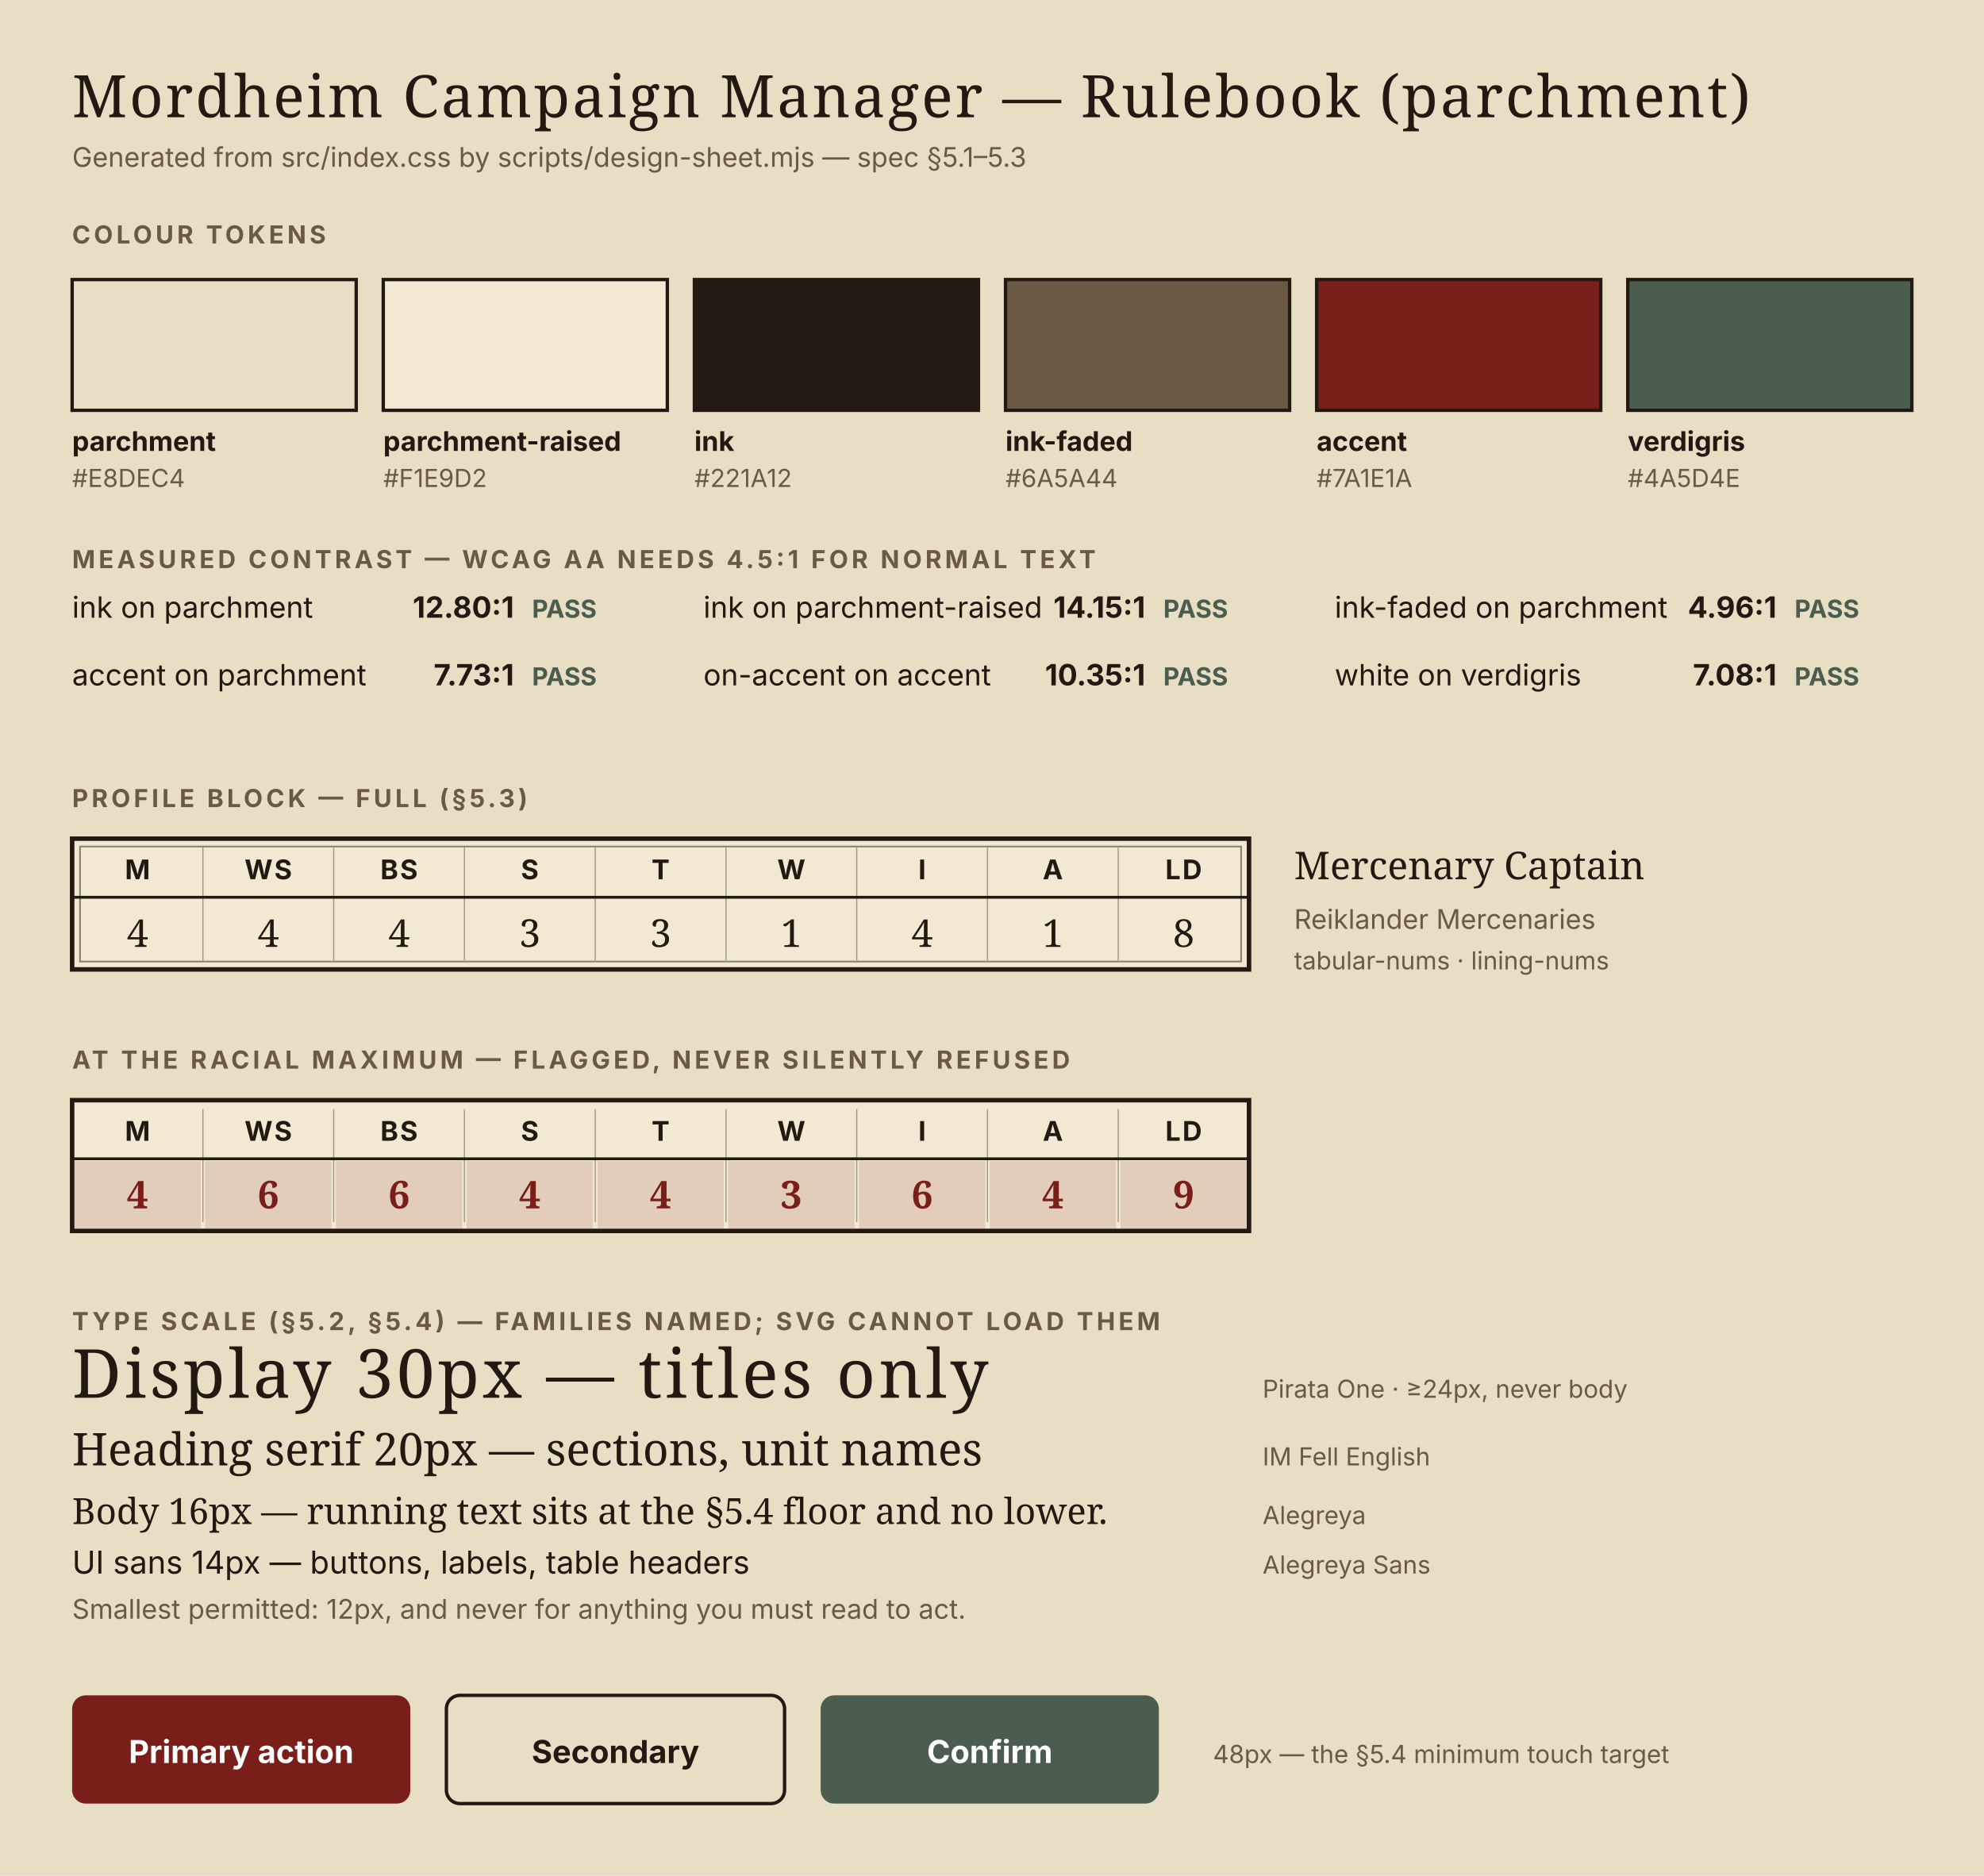
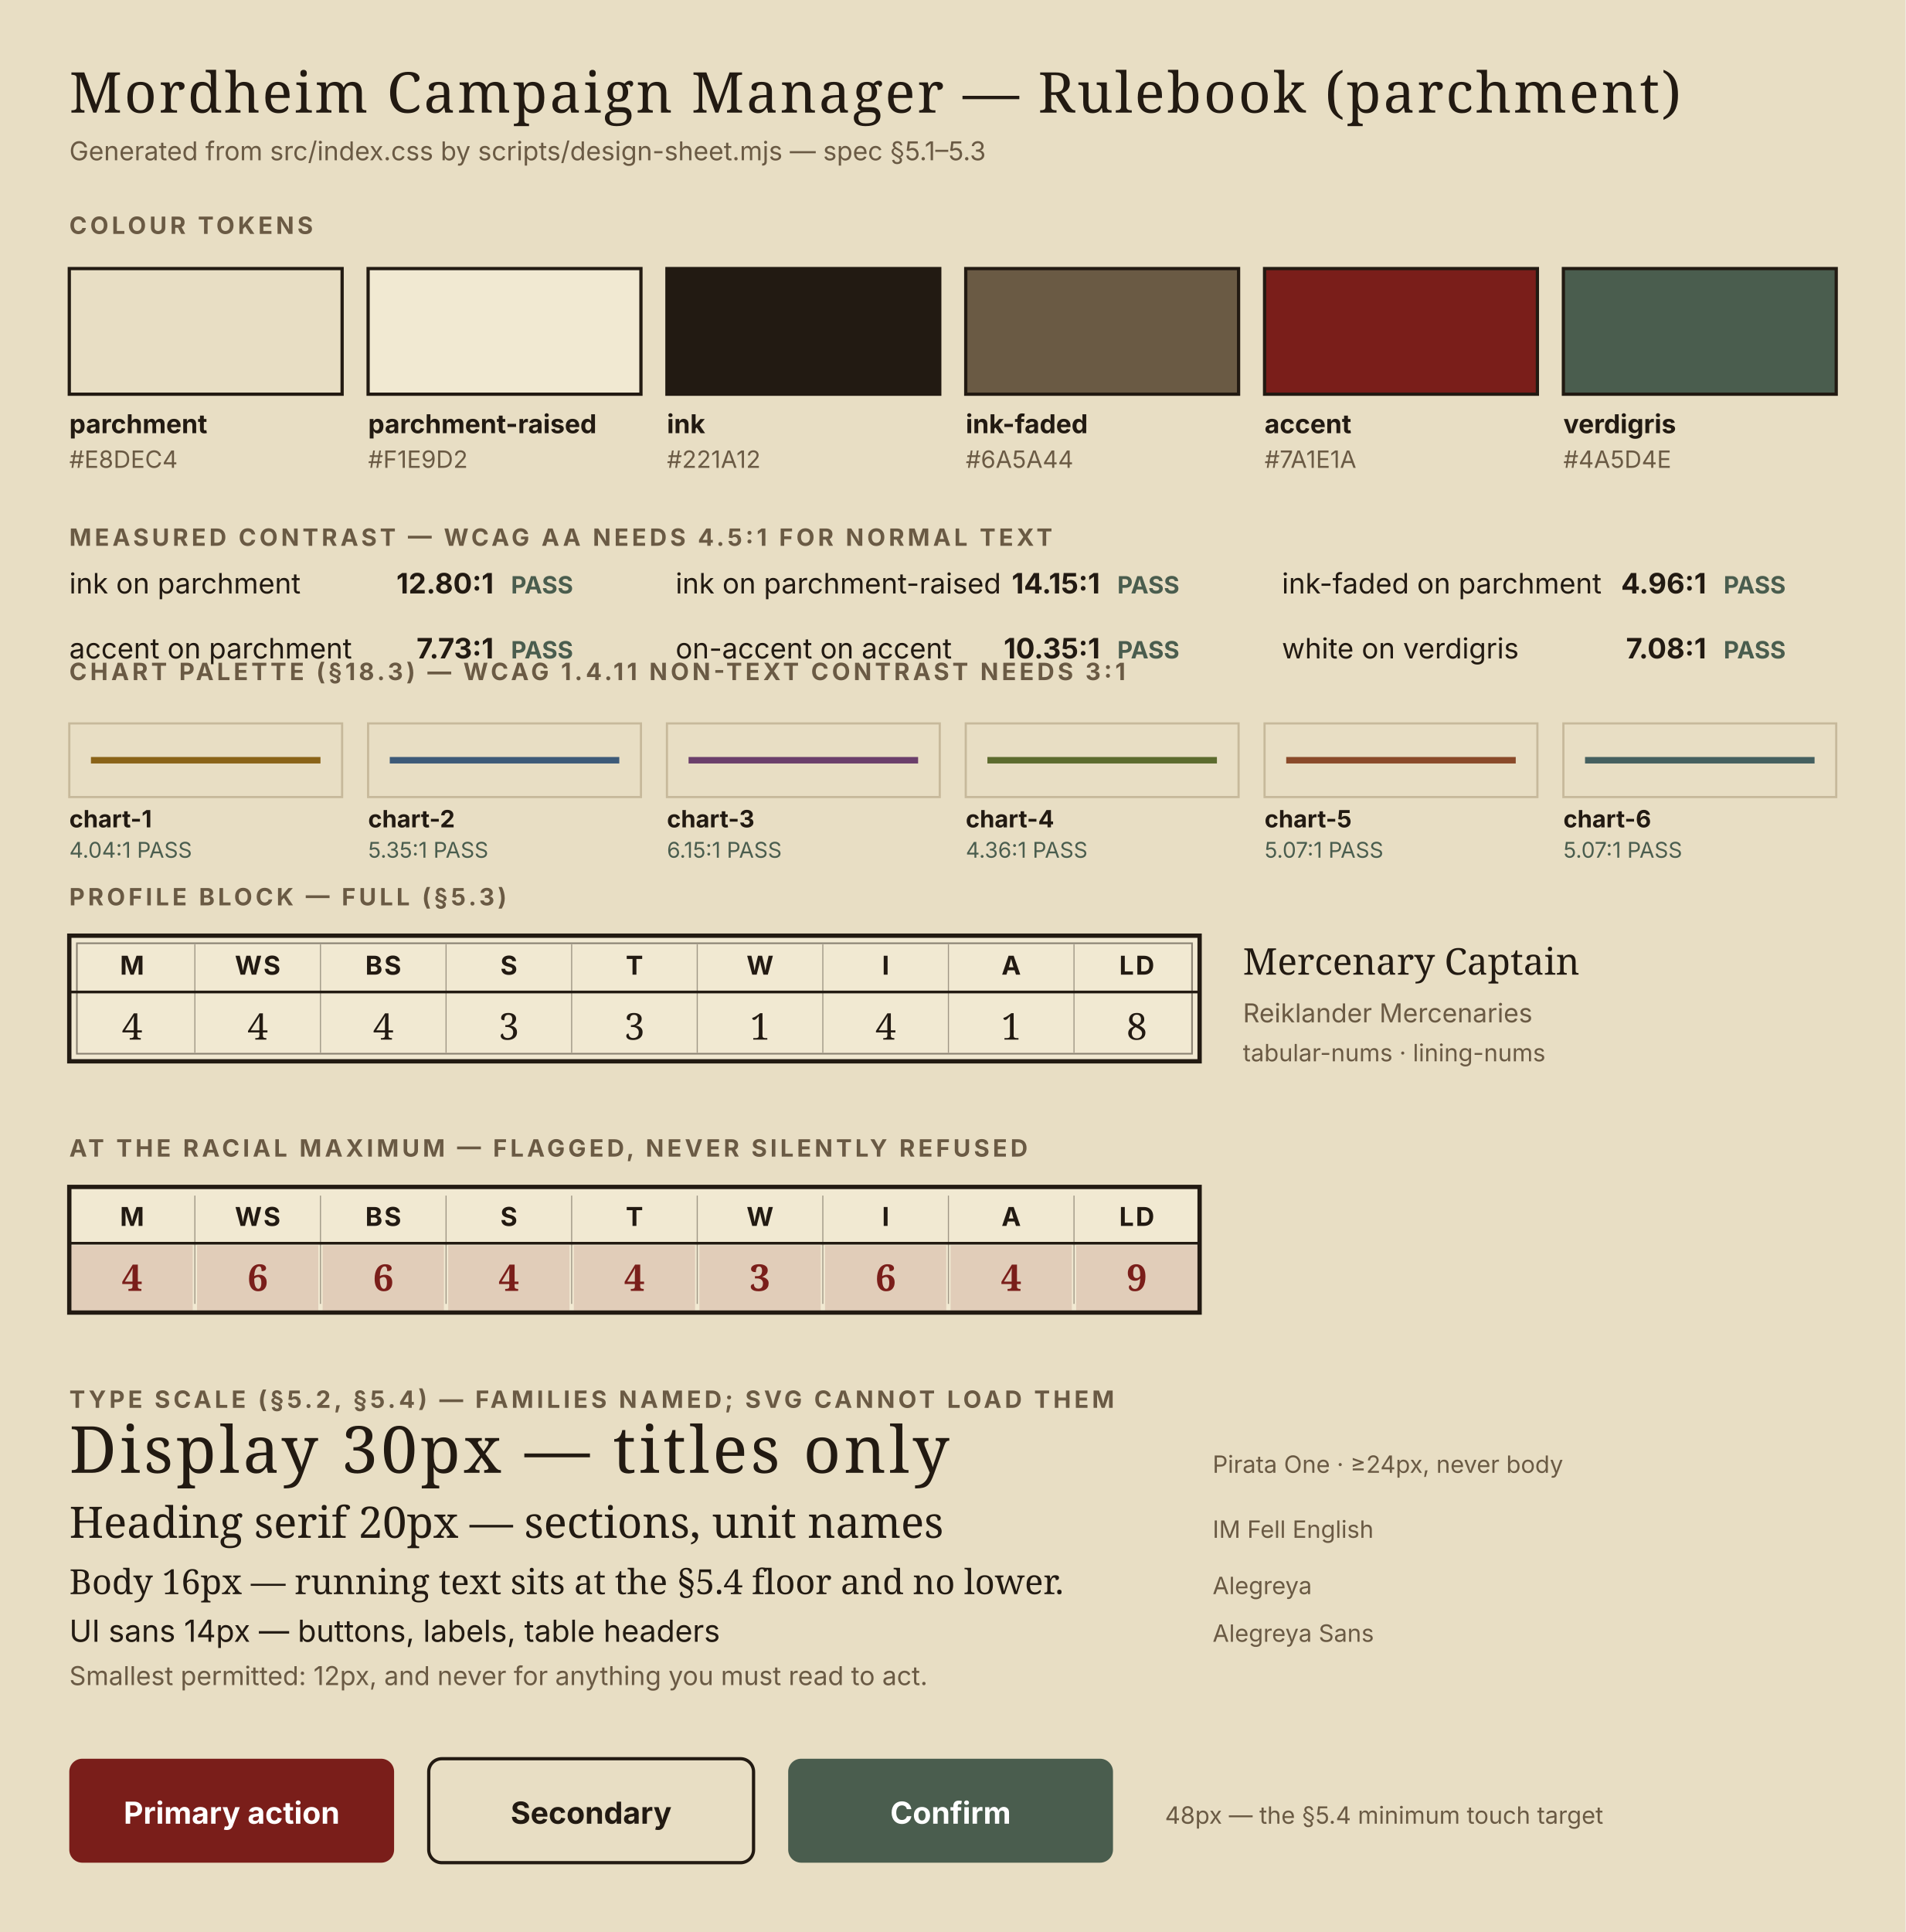
- <svg xmlns="http://www.w3.org/2000/svg" viewBox="0 0 880 832" width="880" height="832" role="img" aria-label="Rulebook (parchment) design tokens, profile block and type scale">
-   <rect width="880" height="832" fill="#E8DEC4" />
+ <svg xmlns="http://www.w3.org/2000/svg" viewBox="0 0 880 892" width="880" height="892" role="img" aria-label="Rulebook (parchment) design tokens, profile block and type scale">
+   <rect width="880" height="892" fill="#E8DEC4" />
  <text x="32" y="52" font-family="Georgia, serif" font-size="26" font-weight="normal" font-style="normal" fill="#221A12" text-anchor="start" letter-spacing="1">Mordheim Campaign Manager — Rulebook (parchment)</text>
  <text x="32" y="74" font-family="system-ui, -apple-system, Segoe UI, sans-serif" font-size="12" font-weight="normal" font-style="normal" fill="#6A5A44" text-anchor="start" letter-spacing="0">Generated from src/index.css by scripts/design-sheet.mjs — spec §5.1–5.3</text>
  <text x="32" y="108" font-family="system-ui, -apple-system, Segoe UI, sans-serif" font-size="11" font-weight="bold" font-style="normal" fill="#6A5A44" text-anchor="start" letter-spacing="1.5">COLOUR TOKENS</text>
  <rect x="32" y="124" width="126" height="58" fill="#E8DEC4" stroke="#221A12" stroke-width="1.5" />
  <text x="32" y="200" font-family="system-ui, -apple-system, Segoe UI, sans-serif" font-size="12" font-weight="bold" font-style="normal" fill="#221A12" text-anchor="start" letter-spacing="0">parchment</text>
  <text x="32" y="216" font-family="system-ui, -apple-system, Segoe UI, sans-serif" font-size="11" font-weight="normal" font-style="normal" fill="#6A5A44" text-anchor="start" letter-spacing="0">#E8DEC4</text>
  <rect x="170" y="124" width="126" height="58" fill="#F1E9D2" stroke="#221A12" stroke-width="1.5" />
  <text x="170" y="200" font-family="system-ui, -apple-system, Segoe UI, sans-serif" font-size="12" font-weight="bold" font-style="normal" fill="#221A12" text-anchor="start" letter-spacing="0">parchment-raised</text>
  <text x="170" y="216" font-family="system-ui, -apple-system, Segoe UI, sans-serif" font-size="11" font-weight="normal" font-style="normal" fill="#6A5A44" text-anchor="start" letter-spacing="0">#F1E9D2</text>
  <rect x="308" y="124" width="126" height="58" fill="#221A12" stroke="#221A12" stroke-width="1.5" />
  <text x="308" y="200" font-family="system-ui, -apple-system, Segoe UI, sans-serif" font-size="12" font-weight="bold" font-style="normal" fill="#221A12" text-anchor="start" letter-spacing="0">ink</text>
  <text x="308" y="216" font-family="system-ui, -apple-system, Segoe UI, sans-serif" font-size="11" font-weight="normal" font-style="normal" fill="#6A5A44" text-anchor="start" letter-spacing="0">#221A12</text>
  <rect x="446" y="124" width="126" height="58" fill="#6A5A44" stroke="#221A12" stroke-width="1.5" />
  <text x="446" y="200" font-family="system-ui, -apple-system, Segoe UI, sans-serif" font-size="12" font-weight="bold" font-style="normal" fill="#221A12" text-anchor="start" letter-spacing="0">ink-faded</text>
  <text x="446" y="216" font-family="system-ui, -apple-system, Segoe UI, sans-serif" font-size="11" font-weight="normal" font-style="normal" fill="#6A5A44" text-anchor="start" letter-spacing="0">#6A5A44</text>
  <rect x="584" y="124" width="126" height="58" fill="#7A1E1A" stroke="#221A12" stroke-width="1.5" />
  <text x="584" y="200" font-family="system-ui, -apple-system, Segoe UI, sans-serif" font-size="12" font-weight="bold" font-style="normal" fill="#221A12" text-anchor="start" letter-spacing="0">accent</text>
  <text x="584" y="216" font-family="system-ui, -apple-system, Segoe UI, sans-serif" font-size="11" font-weight="normal" font-style="normal" fill="#6A5A44" text-anchor="start" letter-spacing="0">#7A1E1A</text>
  <rect x="722" y="124" width="126" height="58" fill="#4A5D4E" stroke="#221A12" stroke-width="1.5" />
  <text x="722" y="200" font-family="system-ui, -apple-system, Segoe UI, sans-serif" font-size="12" font-weight="bold" font-style="normal" fill="#221A12" text-anchor="start" letter-spacing="0">verdigris</text>
  <text x="722" y="216" font-family="system-ui, -apple-system, Segoe UI, sans-serif" font-size="11" font-weight="normal" font-style="normal" fill="#6A5A44" text-anchor="start" letter-spacing="0">#4A5D4E</text>
  <text x="32" y="252" font-family="system-ui, -apple-system, Segoe UI, sans-serif" font-size="11" font-weight="bold" font-style="normal" fill="#6A5A44" text-anchor="start" letter-spacing="1.5">MEASURED CONTRAST — WCAG AA NEEDS 4.5:1 FOR NORMAL TEXT</text>
  <text x="32" y="274" font-family="system-ui, -apple-system, Segoe UI, sans-serif" font-size="13" font-weight="normal" font-style="normal" fill="#221A12" text-anchor="start" letter-spacing="0">ink on parchment</text>
  <text x="228" y="274" font-family="system-ui, -apple-system, Segoe UI, sans-serif" font-size="13" font-weight="bold" font-style="normal" fill="#221A12" text-anchor="end" letter-spacing="0">12.80:1</text>
  <text x="236" y="274" font-family="system-ui, -apple-system, Segoe UI, sans-serif" font-size="11" font-weight="bold" font-style="normal" fill="#4A5D4E" text-anchor="start" letter-spacing="0">PASS</text>
  <text x="312" y="274" font-family="system-ui, -apple-system, Segoe UI, sans-serif" font-size="13" font-weight="normal" font-style="normal" fill="#221A12" text-anchor="start" letter-spacing="0">ink on parchment-raised</text>
  <text x="508" y="274" font-family="system-ui, -apple-system, Segoe UI, sans-serif" font-size="13" font-weight="bold" font-style="normal" fill="#221A12" text-anchor="end" letter-spacing="0">14.15:1</text>
  <text x="516" y="274" font-family="system-ui, -apple-system, Segoe UI, sans-serif" font-size="11" font-weight="bold" font-style="normal" fill="#4A5D4E" text-anchor="start" letter-spacing="0">PASS</text>
  <text x="592" y="274" font-family="system-ui, -apple-system, Segoe UI, sans-serif" font-size="13" font-weight="normal" font-style="normal" fill="#221A12" text-anchor="start" letter-spacing="0">ink-faded on parchment</text>
  <text x="788" y="274" font-family="system-ui, -apple-system, Segoe UI, sans-serif" font-size="13" font-weight="bold" font-style="normal" fill="#221A12" text-anchor="end" letter-spacing="0">4.96:1</text>
  <text x="796" y="274" font-family="system-ui, -apple-system, Segoe UI, sans-serif" font-size="11" font-weight="bold" font-style="normal" fill="#4A5D4E" text-anchor="start" letter-spacing="0">PASS</text>
  <text x="32" y="304" font-family="system-ui, -apple-system, Segoe UI, sans-serif" font-size="13" font-weight="normal" font-style="normal" fill="#221A12" text-anchor="start" letter-spacing="0">accent on parchment</text>
  <text x="228" y="304" font-family="system-ui, -apple-system, Segoe UI, sans-serif" font-size="13" font-weight="bold" font-style="normal" fill="#221A12" text-anchor="end" letter-spacing="0">7.73:1</text>
  <text x="236" y="304" font-family="system-ui, -apple-system, Segoe UI, sans-serif" font-size="11" font-weight="bold" font-style="normal" fill="#4A5D4E" text-anchor="start" letter-spacing="0">PASS</text>
  <text x="312" y="304" font-family="system-ui, -apple-system, Segoe UI, sans-serif" font-size="13" font-weight="normal" font-style="normal" fill="#221A12" text-anchor="start" letter-spacing="0">on-accent on accent</text>
  <text x="508" y="304" font-family="system-ui, -apple-system, Segoe UI, sans-serif" font-size="13" font-weight="bold" font-style="normal" fill="#221A12" text-anchor="end" letter-spacing="0">10.35:1</text>
  <text x="516" y="304" font-family="system-ui, -apple-system, Segoe UI, sans-serif" font-size="11" font-weight="bold" font-style="normal" fill="#4A5D4E" text-anchor="start" letter-spacing="0">PASS</text>
  <text x="592" y="304" font-family="system-ui, -apple-system, Segoe UI, sans-serif" font-size="13" font-weight="normal" font-style="normal" fill="#221A12" text-anchor="start" letter-spacing="0">white on verdigris</text>
  <text x="788" y="304" font-family="system-ui, -apple-system, Segoe UI, sans-serif" font-size="13" font-weight="bold" font-style="normal" fill="#221A12" text-anchor="end" letter-spacing="0">7.08:1</text>
  <text x="796" y="304" font-family="system-ui, -apple-system, Segoe UI, sans-serif" font-size="11" font-weight="bold" font-style="normal" fill="#4A5D4E" text-anchor="start" letter-spacing="0">PASS</text>
-   <text x="32" y="358" font-family="system-ui, -apple-system, Segoe UI, sans-serif" font-size="11" font-weight="bold" font-style="normal" fill="#6A5A44" text-anchor="start" letter-spacing="1.5">PROFILE BLOCK — FULL (§5.3)</text>
-   <rect x="32" y="372" width="522" height="58" fill="#F1E9D2" stroke="#221A12" stroke-width="2" />
-   <rect x="35.5" y="375.5" width="515" height="51" fill="none" stroke="#221A12" stroke-width="0.75" opacity="0.5" />
-   <line x1="32" y1="398" x2="554" y2="398" stroke="#221A12" stroke-width="1.25" />
-   <text x="61" y="390" font-family="system-ui, -apple-system, Segoe UI, sans-serif" font-size="12" font-weight="bold" font-style="normal" fill="#221A12" text-anchor="middle" letter-spacing="0.8">M</text>
-   <text x="61" y="420" font-family="Georgia, serif" font-size="17" font-weight="normal" font-style="normal" fill="#221A12" text-anchor="middle" letter-spacing="0">4</text>
-   <line x1="90" y1="376" x2="90" y2="426" stroke="#221A12" stroke-width="0.5" opacity="0.4" />
-   <text x="119" y="390" font-family="system-ui, -apple-system, Segoe UI, sans-serif" font-size="12" font-weight="bold" font-style="normal" fill="#221A12" text-anchor="middle" letter-spacing="0.8">WS</text>
-   <text x="119" y="420" font-family="Georgia, serif" font-size="17" font-weight="normal" font-style="normal" fill="#221A12" text-anchor="middle" letter-spacing="0">4</text>
-   <line x1="148" y1="376" x2="148" y2="426" stroke="#221A12" stroke-width="0.5" opacity="0.4" />
-   <text x="177" y="390" font-family="system-ui, -apple-system, Segoe UI, sans-serif" font-size="12" font-weight="bold" font-style="normal" fill="#221A12" text-anchor="middle" letter-spacing="0.8">BS</text>
-   <text x="177" y="420" font-family="Georgia, serif" font-size="17" font-weight="normal" font-style="normal" fill="#221A12" text-anchor="middle" letter-spacing="0">4</text>
-   <line x1="206" y1="376" x2="206" y2="426" stroke="#221A12" stroke-width="0.5" opacity="0.4" />
-   <text x="235" y="390" font-family="system-ui, -apple-system, Segoe UI, sans-serif" font-size="12" font-weight="bold" font-style="normal" fill="#221A12" text-anchor="middle" letter-spacing="0.8">S</text>
-   <text x="235" y="420" font-family="Georgia, serif" font-size="17" font-weight="normal" font-style="normal" fill="#221A12" text-anchor="middle" letter-spacing="0">3</text>
-   <line x1="264" y1="376" x2="264" y2="426" stroke="#221A12" stroke-width="0.5" opacity="0.4" />
-   <text x="293" y="390" font-family="system-ui, -apple-system, Segoe UI, sans-serif" font-size="12" font-weight="bold" font-style="normal" fill="#221A12" text-anchor="middle" letter-spacing="0.8">T</text>
-   <text x="293" y="420" font-family="Georgia, serif" font-size="17" font-weight="normal" font-style="normal" fill="#221A12" text-anchor="middle" letter-spacing="0">3</text>
-   <line x1="322" y1="376" x2="322" y2="426" stroke="#221A12" stroke-width="0.5" opacity="0.4" />
-   <text x="351" y="390" font-family="system-ui, -apple-system, Segoe UI, sans-serif" font-size="12" font-weight="bold" font-style="normal" fill="#221A12" text-anchor="middle" letter-spacing="0.8">W</text>
-   <text x="351" y="420" font-family="Georgia, serif" font-size="17" font-weight="normal" font-style="normal" fill="#221A12" text-anchor="middle" letter-spacing="0">1</text>
-   <line x1="380" y1="376" x2="380" y2="426" stroke="#221A12" stroke-width="0.5" opacity="0.4" />
-   <text x="409" y="390" font-family="system-ui, -apple-system, Segoe UI, sans-serif" font-size="12" font-weight="bold" font-style="normal" fill="#221A12" text-anchor="middle" letter-spacing="0.8">I</text>
-   <text x="409" y="420" font-family="Georgia, serif" font-size="17" font-weight="normal" font-style="normal" fill="#221A12" text-anchor="middle" letter-spacing="0">4</text>
-   <line x1="438" y1="376" x2="438" y2="426" stroke="#221A12" stroke-width="0.5" opacity="0.4" />
-   <text x="467" y="390" font-family="system-ui, -apple-system, Segoe UI, sans-serif" font-size="12" font-weight="bold" font-style="normal" fill="#221A12" text-anchor="middle" letter-spacing="0.8">A</text>
-   <text x="467" y="420" font-family="Georgia, serif" font-size="17" font-weight="normal" font-style="normal" fill="#221A12" text-anchor="middle" letter-spacing="0">1</text>
-   <line x1="496" y1="376" x2="496" y2="426" stroke="#221A12" stroke-width="0.5" opacity="0.4" />
-   <text x="525" y="390" font-family="system-ui, -apple-system, Segoe UI, sans-serif" font-size="12" font-weight="bold" font-style="normal" fill="#221A12" text-anchor="middle" letter-spacing="0.8">LD</text>
-   <text x="525" y="420" font-family="Georgia, serif" font-size="17" font-weight="normal" font-style="normal" fill="#221A12" text-anchor="middle" letter-spacing="0">8</text>
-   <text x="574" y="390" font-family="Georgia, serif" font-size="17" font-weight="normal" font-style="normal" fill="#221A12" text-anchor="start" letter-spacing="0">Mercenary Captain</text>
-   <text x="574" y="412" font-family="system-ui, -apple-system, Segoe UI, sans-serif" font-size="12" font-weight="normal" font-style="normal" fill="#6A5A44" text-anchor="start" letter-spacing="0">Reiklander Mercenaries</text>
-   <text x="574" y="430" font-family="system-ui, -apple-system, Segoe UI, sans-serif" font-size="11" font-weight="normal" font-style="normal" fill="#6A5A44" text-anchor="start" letter-spacing="0">tabular-nums · lining-nums</text>
-   <text x="32" y="474" font-family="system-ui, -apple-system, Segoe UI, sans-serif" font-size="11" font-weight="bold" font-style="normal" fill="#6A5A44" text-anchor="start" letter-spacing="1.5">AT THE RACIAL MAXIMUM — FLAGGED, NEVER SILENTLY REFUSED</text>
-   <rect x="32" y="488" width="522" height="58" fill="#F1E9D2" stroke="#221A12" stroke-width="2" />
-   <line x1="32" y1="514" x2="554" y2="514" stroke="#221A12" stroke-width="1.25" />
-   <rect x="33" y="515" width="56" height="30" fill="#7A1E1A" opacity="0.14" />
-   <text x="61" y="506" font-family="system-ui, -apple-system, Segoe UI, sans-serif" font-size="12" font-weight="bold" font-style="normal" fill="#221A12" text-anchor="middle" letter-spacing="0.8">M</text>
-   <text x="61" y="536" font-family="Georgia, serif" font-size="17" font-weight="bold" font-style="normal" fill="#7A1E1A" text-anchor="middle" letter-spacing="0">4</text>
-   <rect x="91" y="515" width="56" height="30" fill="#7A1E1A" opacity="0.14" />
-   <line x1="90" y1="492" x2="90" y2="542" stroke="#221A12" stroke-width="0.5" opacity="0.4" />
-   <text x="119" y="506" font-family="system-ui, -apple-system, Segoe UI, sans-serif" font-size="12" font-weight="bold" font-style="normal" fill="#221A12" text-anchor="middle" letter-spacing="0.8">WS</text>
-   <text x="119" y="536" font-family="Georgia, serif" font-size="17" font-weight="bold" font-style="normal" fill="#7A1E1A" text-anchor="middle" letter-spacing="0">6</text>
-   <rect x="149" y="515" width="56" height="30" fill="#7A1E1A" opacity="0.14" />
-   <line x1="148" y1="492" x2="148" y2="542" stroke="#221A12" stroke-width="0.5" opacity="0.4" />
-   <text x="177" y="506" font-family="system-ui, -apple-system, Segoe UI, sans-serif" font-size="12" font-weight="bold" font-style="normal" fill="#221A12" text-anchor="middle" letter-spacing="0.8">BS</text>
-   <text x="177" y="536" font-family="Georgia, serif" font-size="17" font-weight="bold" font-style="normal" fill="#7A1E1A" text-anchor="middle" letter-spacing="0">6</text>
-   <rect x="207" y="515" width="56" height="30" fill="#7A1E1A" opacity="0.14" />
-   <line x1="206" y1="492" x2="206" y2="542" stroke="#221A12" stroke-width="0.5" opacity="0.4" />
-   <text x="235" y="506" font-family="system-ui, -apple-system, Segoe UI, sans-serif" font-size="12" font-weight="bold" font-style="normal" fill="#221A12" text-anchor="middle" letter-spacing="0.8">S</text>
-   <text x="235" y="536" font-family="Georgia, serif" font-size="17" font-weight="bold" font-style="normal" fill="#7A1E1A" text-anchor="middle" letter-spacing="0">4</text>
-   <rect x="265" y="515" width="56" height="30" fill="#7A1E1A" opacity="0.14" />
-   <line x1="264" y1="492" x2="264" y2="542" stroke="#221A12" stroke-width="0.5" opacity="0.4" />
-   <text x="293" y="506" font-family="system-ui, -apple-system, Segoe UI, sans-serif" font-size="12" font-weight="bold" font-style="normal" fill="#221A12" text-anchor="middle" letter-spacing="0.8">T</text>
-   <text x="293" y="536" font-family="Georgia, serif" font-size="17" font-weight="bold" font-style="normal" fill="#7A1E1A" text-anchor="middle" letter-spacing="0">4</text>
-   <rect x="323" y="515" width="56" height="30" fill="#7A1E1A" opacity="0.14" />
-   <line x1="322" y1="492" x2="322" y2="542" stroke="#221A12" stroke-width="0.5" opacity="0.4" />
-   <text x="351" y="506" font-family="system-ui, -apple-system, Segoe UI, sans-serif" font-size="12" font-weight="bold" font-style="normal" fill="#221A12" text-anchor="middle" letter-spacing="0.8">W</text>
-   <text x="351" y="536" font-family="Georgia, serif" font-size="17" font-weight="bold" font-style="normal" fill="#7A1E1A" text-anchor="middle" letter-spacing="0">3</text>
-   <rect x="381" y="515" width="56" height="30" fill="#7A1E1A" opacity="0.14" />
-   <line x1="380" y1="492" x2="380" y2="542" stroke="#221A12" stroke-width="0.5" opacity="0.4" />
-   <text x="409" y="506" font-family="system-ui, -apple-system, Segoe UI, sans-serif" font-size="12" font-weight="bold" font-style="normal" fill="#221A12" text-anchor="middle" letter-spacing="0.8">I</text>
-   <text x="409" y="536" font-family="Georgia, serif" font-size="17" font-weight="bold" font-style="normal" fill="#7A1E1A" text-anchor="middle" letter-spacing="0">6</text>
-   <rect x="439" y="515" width="56" height="30" fill="#7A1E1A" opacity="0.14" />
-   <line x1="438" y1="492" x2="438" y2="542" stroke="#221A12" stroke-width="0.5" opacity="0.4" />
-   <text x="467" y="506" font-family="system-ui, -apple-system, Segoe UI, sans-serif" font-size="12" font-weight="bold" font-style="normal" fill="#221A12" text-anchor="middle" letter-spacing="0.8">A</text>
-   <text x="467" y="536" font-family="Georgia, serif" font-size="17" font-weight="bold" font-style="normal" fill="#7A1E1A" text-anchor="middle" letter-spacing="0">4</text>
-   <rect x="497" y="515" width="56" height="30" fill="#7A1E1A" opacity="0.14" />
-   <line x1="496" y1="492" x2="496" y2="542" stroke="#221A12" stroke-width="0.5" opacity="0.4" />
-   <text x="525" y="506" font-family="system-ui, -apple-system, Segoe UI, sans-serif" font-size="12" font-weight="bold" font-style="normal" fill="#221A12" text-anchor="middle" letter-spacing="0.8">LD</text>
-   <text x="525" y="536" font-family="Georgia, serif" font-size="17" font-weight="bold" font-style="normal" fill="#7A1E1A" text-anchor="middle" letter-spacing="0">9</text>
-   <text x="32" y="590" font-family="system-ui, -apple-system, Segoe UI, sans-serif" font-size="11" font-weight="bold" font-style="normal" fill="#6A5A44" text-anchor="start" letter-spacing="1.5">TYPE SCALE (§5.2, §5.4) — FAMILIES NAMED; SVG CANNOT LOAD THEM</text>
-   <text x="32" y="620" font-family="Georgia, serif" font-size="30" font-weight="normal" font-style="normal" fill="#221A12" text-anchor="start" letter-spacing="1.5">Display 30px — titles only</text>
-   <text x="560" y="620" font-family="system-ui, -apple-system, Segoe UI, sans-serif" font-size="11" font-weight="normal" font-style="normal" fill="#6A5A44" text-anchor="start" letter-spacing="0">Pirata One · ≥24px, never body</text>
-   <text x="32" y="650" font-family="Georgia, serif" font-size="20" font-weight="normal" font-style="normal" fill="#221A12" text-anchor="start" letter-spacing="0">Heading serif 20px — sections, unit names</text>
-   <text x="560" y="650" font-family="system-ui, -apple-system, Segoe UI, sans-serif" font-size="11" font-weight="normal" font-style="normal" fill="#6A5A44" text-anchor="start" letter-spacing="0">IM Fell English</text>
-   <text x="32" y="676" font-family="Georgia, serif" font-size="16" font-weight="normal" font-style="normal" fill="#221A12" text-anchor="start" letter-spacing="0">Body 16px — running text sits at the §5.4 floor and no lower.</text>
-   <text x="560" y="676" font-family="system-ui, -apple-system, Segoe UI, sans-serif" font-size="11" font-weight="normal" font-style="normal" fill="#6A5A44" text-anchor="start" letter-spacing="0">Alegreya</text>
-   <text x="32" y="698" font-family="system-ui, -apple-system, Segoe UI, sans-serif" font-size="14" font-weight="normal" font-style="normal" fill="#221A12" text-anchor="start" letter-spacing="0">UI sans 14px — buttons, labels, table headers</text>
-   <text x="560" y="698" font-family="system-ui, -apple-system, Segoe UI, sans-serif" font-size="11" font-weight="normal" font-style="normal" fill="#6A5A44" text-anchor="start" letter-spacing="0">Alegreya Sans</text>
-   <text x="32" y="718" font-family="system-ui, -apple-system, Segoe UI, sans-serif" font-size="12" font-weight="normal" font-style="normal" fill="#6A5A44" text-anchor="start" letter-spacing="0">Smallest permitted: 12px, and never for anything you must read to act.</text>
-   <rect x="32" y="752" width="150" height="48" rx="6" fill="#7A1E1A" />
-   <text x="107" y="782" font-family="system-ui, -apple-system, Segoe UI, sans-serif" font-size="14" font-weight="bold" font-style="normal" fill="#FFFFFF" text-anchor="middle" letter-spacing="0">Primary action</text>
-   <rect x="198" y="752" width="150" height="48" rx="6" fill="none" stroke="#221A12" stroke-width="1.5" />
-   <text x="273" y="782" font-family="system-ui, -apple-system, Segoe UI, sans-serif" font-size="14" font-weight="bold" font-style="normal" fill="#221A12" text-anchor="middle" letter-spacing="0">Secondary</text>
-   <rect x="364" y="752" width="150" height="48" rx="6" fill="#4A5D4E" />
-   <text x="439" y="782" font-family="system-ui, -apple-system, Segoe UI, sans-serif" font-size="14" font-weight="bold" font-style="normal" fill="#FFFFFF" text-anchor="middle" letter-spacing="0">Confirm</text>
-   <text x="538" y="782" font-family="system-ui, -apple-system, Segoe UI, sans-serif" font-size="11" font-weight="normal" font-style="normal" fill="#6A5A44" text-anchor="start" letter-spacing="0">48px — the §5.4 minimum touch target</text>
+   <text x="32" y="314" font-family="system-ui, -apple-system, Segoe UI, sans-serif" font-size="11" font-weight="bold" font-style="normal" fill="#6A5A44" text-anchor="start" letter-spacing="1.5">CHART PALETTE (§18.3) — WCAG 1.4.11 NON-TEXT CONTRAST NEEDS 3:1</text>
+   <rect x="32" y="334" width="126" height="34" fill="#E8DEC4" stroke="#C7B99B" stroke-width="1" />
+   <line x1="42" y1="351" x2="148" y2="351" stroke="#8A6318" stroke-width="3" />
+   <text x="32" y="382" font-family="system-ui, -apple-system, Segoe UI, sans-serif" font-size="11" font-weight="bold" font-style="normal" fill="#221A12" text-anchor="start" letter-spacing="0">chart-1</text>
+   <text x="32" y="396" font-family="system-ui, -apple-system, Segoe UI, sans-serif" font-size="10" font-weight="normal" font-style="normal" fill="#4A5D4E" text-anchor="start" letter-spacing="0">4.04:1 PASS</text>
+   <rect x="170" y="334" width="126" height="34" fill="#E8DEC4" stroke="#C7B99B" stroke-width="1" />
+   <line x1="180" y1="351" x2="286" y2="351" stroke="#3D5A78" stroke-width="3" />
+   <text x="170" y="382" font-family="system-ui, -apple-system, Segoe UI, sans-serif" font-size="11" font-weight="bold" font-style="normal" fill="#221A12" text-anchor="start" letter-spacing="0">chart-2</text>
+   <text x="170" y="396" font-family="system-ui, -apple-system, Segoe UI, sans-serif" font-size="10" font-weight="normal" font-style="normal" fill="#4A5D4E" text-anchor="start" letter-spacing="0">5.35:1 PASS</text>
+   <rect x="308" y="334" width="126" height="34" fill="#E8DEC4" stroke="#C7B99B" stroke-width="1" />
+   <line x1="318" y1="351" x2="424" y2="351" stroke="#6B3F6B" stroke-width="3" />
+   <text x="308" y="382" font-family="system-ui, -apple-system, Segoe UI, sans-serif" font-size="11" font-weight="bold" font-style="normal" fill="#221A12" text-anchor="start" letter-spacing="0">chart-3</text>
+   <text x="308" y="396" font-family="system-ui, -apple-system, Segoe UI, sans-serif" font-size="10" font-weight="normal" font-style="normal" fill="#4A5D4E" text-anchor="start" letter-spacing="0">6.15:1 PASS</text>
+   <rect x="446" y="334" width="126" height="34" fill="#E8DEC4" stroke="#C7B99B" stroke-width="1" />
+   <line x1="456" y1="351" x2="562" y2="351" stroke="#5C6B2E" stroke-width="3" />
+   <text x="446" y="382" font-family="system-ui, -apple-system, Segoe UI, sans-serif" font-size="11" font-weight="bold" font-style="normal" fill="#221A12" text-anchor="start" letter-spacing="0">chart-4</text>
+   <text x="446" y="396" font-family="system-ui, -apple-system, Segoe UI, sans-serif" font-size="10" font-weight="normal" font-style="normal" fill="#4A5D4E" text-anchor="start" letter-spacing="0">4.36:1 PASS</text>
+   <rect x="584" y="334" width="126" height="34" fill="#E8DEC4" stroke="#C7B99B" stroke-width="1" />
+   <line x1="594" y1="351" x2="700" y2="351" stroke="#8A4A2A" stroke-width="3" />
+   <text x="584" y="382" font-family="system-ui, -apple-system, Segoe UI, sans-serif" font-size="11" font-weight="bold" font-style="normal" fill="#221A12" text-anchor="start" letter-spacing="0">chart-5</text>
+   <text x="584" y="396" font-family="system-ui, -apple-system, Segoe UI, sans-serif" font-size="10" font-weight="normal" font-style="normal" fill="#4A5D4E" text-anchor="start" letter-spacing="0">5.07:1 PASS</text>
+   <rect x="722" y="334" width="126" height="34" fill="#E8DEC4" stroke="#C7B99B" stroke-width="1" />
+   <line x1="732" y1="351" x2="838" y2="351" stroke="#45605F" stroke-width="3" />
+   <text x="722" y="382" font-family="system-ui, -apple-system, Segoe UI, sans-serif" font-size="11" font-weight="bold" font-style="normal" fill="#221A12" text-anchor="start" letter-spacing="0">chart-6</text>
+   <text x="722" y="396" font-family="system-ui, -apple-system, Segoe UI, sans-serif" font-size="10" font-weight="normal" font-style="normal" fill="#4A5D4E" text-anchor="start" letter-spacing="0">5.07:1 PASS</text>
+   <text x="32" y="418" font-family="system-ui, -apple-system, Segoe UI, sans-serif" font-size="11" font-weight="bold" font-style="normal" fill="#6A5A44" text-anchor="start" letter-spacing="1.5">PROFILE BLOCK — FULL (§5.3)</text>
+   <rect x="32" y="432" width="522" height="58" fill="#F1E9D2" stroke="#221A12" stroke-width="2" />
+   <rect x="35.5" y="435.5" width="515" height="51" fill="none" stroke="#221A12" stroke-width="0.75" opacity="0.5" />
+   <line x1="32" y1="458" x2="554" y2="458" stroke="#221A12" stroke-width="1.25" />
+   <text x="61" y="450" font-family="system-ui, -apple-system, Segoe UI, sans-serif" font-size="12" font-weight="bold" font-style="normal" fill="#221A12" text-anchor="middle" letter-spacing="0.8">M</text>
+   <text x="61" y="480" font-family="Georgia, serif" font-size="17" font-weight="normal" font-style="normal" fill="#221A12" text-anchor="middle" letter-spacing="0">4</text>
+   <line x1="90" y1="436" x2="90" y2="486" stroke="#221A12" stroke-width="0.5" opacity="0.4" />
+   <text x="119" y="450" font-family="system-ui, -apple-system, Segoe UI, sans-serif" font-size="12" font-weight="bold" font-style="normal" fill="#221A12" text-anchor="middle" letter-spacing="0.8">WS</text>
+   <text x="119" y="480" font-family="Georgia, serif" font-size="17" font-weight="normal" font-style="normal" fill="#221A12" text-anchor="middle" letter-spacing="0">4</text>
+   <line x1="148" y1="436" x2="148" y2="486" stroke="#221A12" stroke-width="0.5" opacity="0.4" />
+   <text x="177" y="450" font-family="system-ui, -apple-system, Segoe UI, sans-serif" font-size="12" font-weight="bold" font-style="normal" fill="#221A12" text-anchor="middle" letter-spacing="0.8">BS</text>
+   <text x="177" y="480" font-family="Georgia, serif" font-size="17" font-weight="normal" font-style="normal" fill="#221A12" text-anchor="middle" letter-spacing="0">4</text>
+   <line x1="206" y1="436" x2="206" y2="486" stroke="#221A12" stroke-width="0.5" opacity="0.4" />
+   <text x="235" y="450" font-family="system-ui, -apple-system, Segoe UI, sans-serif" font-size="12" font-weight="bold" font-style="normal" fill="#221A12" text-anchor="middle" letter-spacing="0.8">S</text>
+   <text x="235" y="480" font-family="Georgia, serif" font-size="17" font-weight="normal" font-style="normal" fill="#221A12" text-anchor="middle" letter-spacing="0">3</text>
+   <line x1="264" y1="436" x2="264" y2="486" stroke="#221A12" stroke-width="0.5" opacity="0.4" />
+   <text x="293" y="450" font-family="system-ui, -apple-system, Segoe UI, sans-serif" font-size="12" font-weight="bold" font-style="normal" fill="#221A12" text-anchor="middle" letter-spacing="0.8">T</text>
+   <text x="293" y="480" font-family="Georgia, serif" font-size="17" font-weight="normal" font-style="normal" fill="#221A12" text-anchor="middle" letter-spacing="0">3</text>
+   <line x1="322" y1="436" x2="322" y2="486" stroke="#221A12" stroke-width="0.5" opacity="0.4" />
+   <text x="351" y="450" font-family="system-ui, -apple-system, Segoe UI, sans-serif" font-size="12" font-weight="bold" font-style="normal" fill="#221A12" text-anchor="middle" letter-spacing="0.8">W</text>
+   <text x="351" y="480" font-family="Georgia, serif" font-size="17" font-weight="normal" font-style="normal" fill="#221A12" text-anchor="middle" letter-spacing="0">1</text>
+   <line x1="380" y1="436" x2="380" y2="486" stroke="#221A12" stroke-width="0.5" opacity="0.4" />
+   <text x="409" y="450" font-family="system-ui, -apple-system, Segoe UI, sans-serif" font-size="12" font-weight="bold" font-style="normal" fill="#221A12" text-anchor="middle" letter-spacing="0.8">I</text>
+   <text x="409" y="480" font-family="Georgia, serif" font-size="17" font-weight="normal" font-style="normal" fill="#221A12" text-anchor="middle" letter-spacing="0">4</text>
+   <line x1="438" y1="436" x2="438" y2="486" stroke="#221A12" stroke-width="0.5" opacity="0.4" />
+   <text x="467" y="450" font-family="system-ui, -apple-system, Segoe UI, sans-serif" font-size="12" font-weight="bold" font-style="normal" fill="#221A12" text-anchor="middle" letter-spacing="0.8">A</text>
+   <text x="467" y="480" font-family="Georgia, serif" font-size="17" font-weight="normal" font-style="normal" fill="#221A12" text-anchor="middle" letter-spacing="0">1</text>
+   <line x1="496" y1="436" x2="496" y2="486" stroke="#221A12" stroke-width="0.5" opacity="0.4" />
+   <text x="525" y="450" font-family="system-ui, -apple-system, Segoe UI, sans-serif" font-size="12" font-weight="bold" font-style="normal" fill="#221A12" text-anchor="middle" letter-spacing="0.8">LD</text>
+   <text x="525" y="480" font-family="Georgia, serif" font-size="17" font-weight="normal" font-style="normal" fill="#221A12" text-anchor="middle" letter-spacing="0">8</text>
+   <text x="574" y="450" font-family="Georgia, serif" font-size="17" font-weight="normal" font-style="normal" fill="#221A12" text-anchor="start" letter-spacing="0">Mercenary Captain</text>
+   <text x="574" y="472" font-family="system-ui, -apple-system, Segoe UI, sans-serif" font-size="12" font-weight="normal" font-style="normal" fill="#6A5A44" text-anchor="start" letter-spacing="0">Reiklander Mercenaries</text>
+   <text x="574" y="490" font-family="system-ui, -apple-system, Segoe UI, sans-serif" font-size="11" font-weight="normal" font-style="normal" fill="#6A5A44" text-anchor="start" letter-spacing="0">tabular-nums · lining-nums</text>
+   <text x="32" y="534" font-family="system-ui, -apple-system, Segoe UI, sans-serif" font-size="11" font-weight="bold" font-style="normal" fill="#6A5A44" text-anchor="start" letter-spacing="1.5">AT THE RACIAL MAXIMUM — FLAGGED, NEVER SILENTLY REFUSED</text>
+   <rect x="32" y="548" width="522" height="58" fill="#F1E9D2" stroke="#221A12" stroke-width="2" />
+   <line x1="32" y1="574" x2="554" y2="574" stroke="#221A12" stroke-width="1.25" />
+   <rect x="33" y="575" width="56" height="30" fill="#7A1E1A" opacity="0.14" />
+   <text x="61" y="566" font-family="system-ui, -apple-system, Segoe UI, sans-serif" font-size="12" font-weight="bold" font-style="normal" fill="#221A12" text-anchor="middle" letter-spacing="0.8">M</text>
+   <text x="61" y="596" font-family="Georgia, serif" font-size="17" font-weight="bold" font-style="normal" fill="#7A1E1A" text-anchor="middle" letter-spacing="0">4</text>
+   <rect x="91" y="575" width="56" height="30" fill="#7A1E1A" opacity="0.14" />
+   <line x1="90" y1="552" x2="90" y2="602" stroke="#221A12" stroke-width="0.5" opacity="0.4" />
+   <text x="119" y="566" font-family="system-ui, -apple-system, Segoe UI, sans-serif" font-size="12" font-weight="bold" font-style="normal" fill="#221A12" text-anchor="middle" letter-spacing="0.8">WS</text>
+   <text x="119" y="596" font-family="Georgia, serif" font-size="17" font-weight="bold" font-style="normal" fill="#7A1E1A" text-anchor="middle" letter-spacing="0">6</text>
+   <rect x="149" y="575" width="56" height="30" fill="#7A1E1A" opacity="0.14" />
+   <line x1="148" y1="552" x2="148" y2="602" stroke="#221A12" stroke-width="0.5" opacity="0.4" />
+   <text x="177" y="566" font-family="system-ui, -apple-system, Segoe UI, sans-serif" font-size="12" font-weight="bold" font-style="normal" fill="#221A12" text-anchor="middle" letter-spacing="0.8">BS</text>
+   <text x="177" y="596" font-family="Georgia, serif" font-size="17" font-weight="bold" font-style="normal" fill="#7A1E1A" text-anchor="middle" letter-spacing="0">6</text>
+   <rect x="207" y="575" width="56" height="30" fill="#7A1E1A" opacity="0.14" />
+   <line x1="206" y1="552" x2="206" y2="602" stroke="#221A12" stroke-width="0.5" opacity="0.4" />
+   <text x="235" y="566" font-family="system-ui, -apple-system, Segoe UI, sans-serif" font-size="12" font-weight="bold" font-style="normal" fill="#221A12" text-anchor="middle" letter-spacing="0.8">S</text>
+   <text x="235" y="596" font-family="Georgia, serif" font-size="17" font-weight="bold" font-style="normal" fill="#7A1E1A" text-anchor="middle" letter-spacing="0">4</text>
+   <rect x="265" y="575" width="56" height="30" fill="#7A1E1A" opacity="0.14" />
+   <line x1="264" y1="552" x2="264" y2="602" stroke="#221A12" stroke-width="0.5" opacity="0.4" />
+   <text x="293" y="566" font-family="system-ui, -apple-system, Segoe UI, sans-serif" font-size="12" font-weight="bold" font-style="normal" fill="#221A12" text-anchor="middle" letter-spacing="0.8">T</text>
+   <text x="293" y="596" font-family="Georgia, serif" font-size="17" font-weight="bold" font-style="normal" fill="#7A1E1A" text-anchor="middle" letter-spacing="0">4</text>
+   <rect x="323" y="575" width="56" height="30" fill="#7A1E1A" opacity="0.14" />
+   <line x1="322" y1="552" x2="322" y2="602" stroke="#221A12" stroke-width="0.5" opacity="0.4" />
+   <text x="351" y="566" font-family="system-ui, -apple-system, Segoe UI, sans-serif" font-size="12" font-weight="bold" font-style="normal" fill="#221A12" text-anchor="middle" letter-spacing="0.8">W</text>
+   <text x="351" y="596" font-family="Georgia, serif" font-size="17" font-weight="bold" font-style="normal" fill="#7A1E1A" text-anchor="middle" letter-spacing="0">3</text>
+   <rect x="381" y="575" width="56" height="30" fill="#7A1E1A" opacity="0.14" />
+   <line x1="380" y1="552" x2="380" y2="602" stroke="#221A12" stroke-width="0.5" opacity="0.4" />
+   <text x="409" y="566" font-family="system-ui, -apple-system, Segoe UI, sans-serif" font-size="12" font-weight="bold" font-style="normal" fill="#221A12" text-anchor="middle" letter-spacing="0.8">I</text>
+   <text x="409" y="596" font-family="Georgia, serif" font-size="17" font-weight="bold" font-style="normal" fill="#7A1E1A" text-anchor="middle" letter-spacing="0">6</text>
+   <rect x="439" y="575" width="56" height="30" fill="#7A1E1A" opacity="0.14" />
+   <line x1="438" y1="552" x2="438" y2="602" stroke="#221A12" stroke-width="0.5" opacity="0.4" />
+   <text x="467" y="566" font-family="system-ui, -apple-system, Segoe UI, sans-serif" font-size="12" font-weight="bold" font-style="normal" fill="#221A12" text-anchor="middle" letter-spacing="0.8">A</text>
+   <text x="467" y="596" font-family="Georgia, serif" font-size="17" font-weight="bold" font-style="normal" fill="#7A1E1A" text-anchor="middle" letter-spacing="0">4</text>
+   <rect x="497" y="575" width="56" height="30" fill="#7A1E1A" opacity="0.14" />
+   <line x1="496" y1="552" x2="496" y2="602" stroke="#221A12" stroke-width="0.5" opacity="0.4" />
+   <text x="525" y="566" font-family="system-ui, -apple-system, Segoe UI, sans-serif" font-size="12" font-weight="bold" font-style="normal" fill="#221A12" text-anchor="middle" letter-spacing="0.8">LD</text>
+   <text x="525" y="596" font-family="Georgia, serif" font-size="17" font-weight="bold" font-style="normal" fill="#7A1E1A" text-anchor="middle" letter-spacing="0">9</text>
+   <text x="32" y="650" font-family="system-ui, -apple-system, Segoe UI, sans-serif" font-size="11" font-weight="bold" font-style="normal" fill="#6A5A44" text-anchor="start" letter-spacing="1.5">TYPE SCALE (§5.2, §5.4) — FAMILIES NAMED; SVG CANNOT LOAD THEM</text>
+   <text x="32" y="680" font-family="Georgia, serif" font-size="30" font-weight="normal" font-style="normal" fill="#221A12" text-anchor="start" letter-spacing="1.5">Display 30px — titles only</text>
+   <text x="560" y="680" font-family="system-ui, -apple-system, Segoe UI, sans-serif" font-size="11" font-weight="normal" font-style="normal" fill="#6A5A44" text-anchor="start" letter-spacing="0">Pirata One · ≥24px, never body</text>
+   <text x="32" y="710" font-family="Georgia, serif" font-size="20" font-weight="normal" font-style="normal" fill="#221A12" text-anchor="start" letter-spacing="0">Heading serif 20px — sections, unit names</text>
+   <text x="560" y="710" font-family="system-ui, -apple-system, Segoe UI, sans-serif" font-size="11" font-weight="normal" font-style="normal" fill="#6A5A44" text-anchor="start" letter-spacing="0">IM Fell English</text>
+   <text x="32" y="736" font-family="Georgia, serif" font-size="16" font-weight="normal" font-style="normal" fill="#221A12" text-anchor="start" letter-spacing="0">Body 16px — running text sits at the §5.4 floor and no lower.</text>
+   <text x="560" y="736" font-family="system-ui, -apple-system, Segoe UI, sans-serif" font-size="11" font-weight="normal" font-style="normal" fill="#6A5A44" text-anchor="start" letter-spacing="0">Alegreya</text>
+   <text x="32" y="758" font-family="system-ui, -apple-system, Segoe UI, sans-serif" font-size="14" font-weight="normal" font-style="normal" fill="#221A12" text-anchor="start" letter-spacing="0">UI sans 14px — buttons, labels, table headers</text>
+   <text x="560" y="758" font-family="system-ui, -apple-system, Segoe UI, sans-serif" font-size="11" font-weight="normal" font-style="normal" fill="#6A5A44" text-anchor="start" letter-spacing="0">Alegreya Sans</text>
+   <text x="32" y="778" font-family="system-ui, -apple-system, Segoe UI, sans-serif" font-size="12" font-weight="normal" font-style="normal" fill="#6A5A44" text-anchor="start" letter-spacing="0">Smallest permitted: 12px, and never for anything you must read to act.</text>
+   <rect x="32" y="812" width="150" height="48" rx="6" fill="#7A1E1A" />
+   <text x="107" y="842" font-family="system-ui, -apple-system, Segoe UI, sans-serif" font-size="14" font-weight="bold" font-style="normal" fill="#FFFFFF" text-anchor="middle" letter-spacing="0">Primary action</text>
+   <rect x="198" y="812" width="150" height="48" rx="6" fill="none" stroke="#221A12" stroke-width="1.5" />
+   <text x="273" y="842" font-family="system-ui, -apple-system, Segoe UI, sans-serif" font-size="14" font-weight="bold" font-style="normal" fill="#221A12" text-anchor="middle" letter-spacing="0">Secondary</text>
+   <rect x="364" y="812" width="150" height="48" rx="6" fill="#4A5D4E" />
+   <text x="439" y="842" font-family="system-ui, -apple-system, Segoe UI, sans-serif" font-size="14" font-weight="bold" font-style="normal" fill="#FFFFFF" text-anchor="middle" letter-spacing="0">Confirm</text>
+   <text x="538" y="842" font-family="system-ui, -apple-system, Segoe UI, sans-serif" font-size="11" font-weight="normal" font-style="normal" fill="#6A5A44" text-anchor="start" letter-spacing="0">48px — the §5.4 minimum touch target</text>
</svg>
